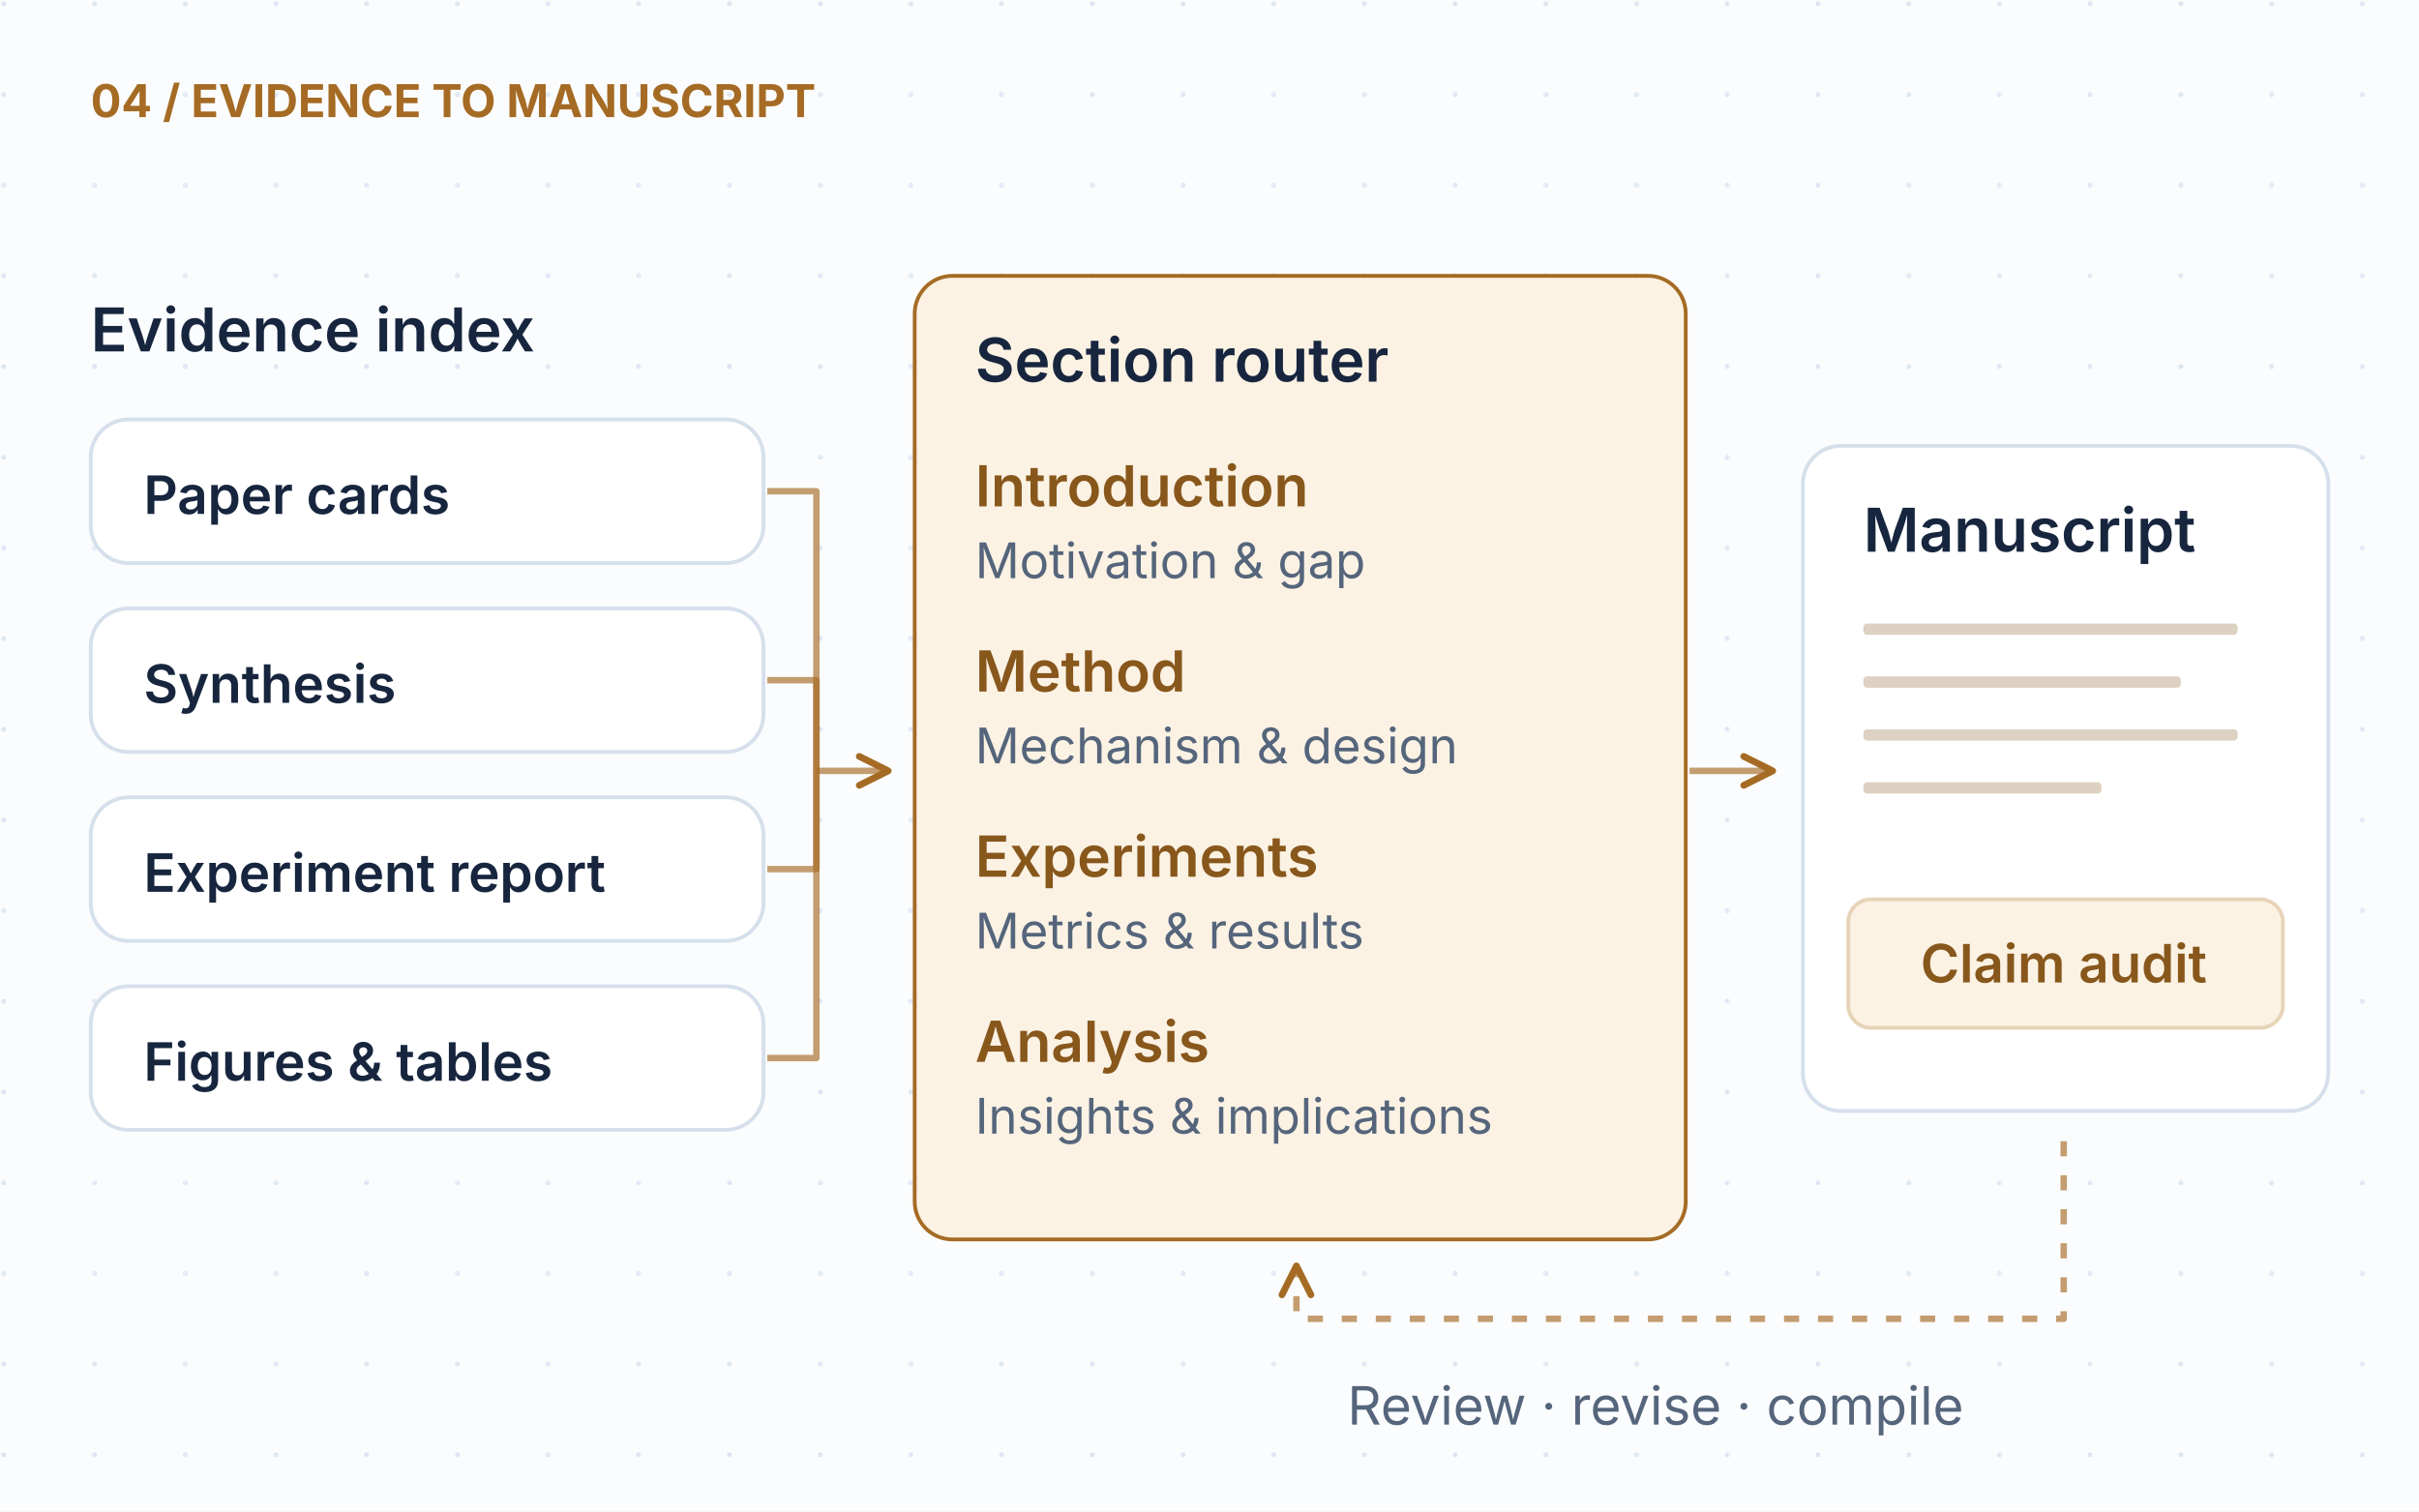
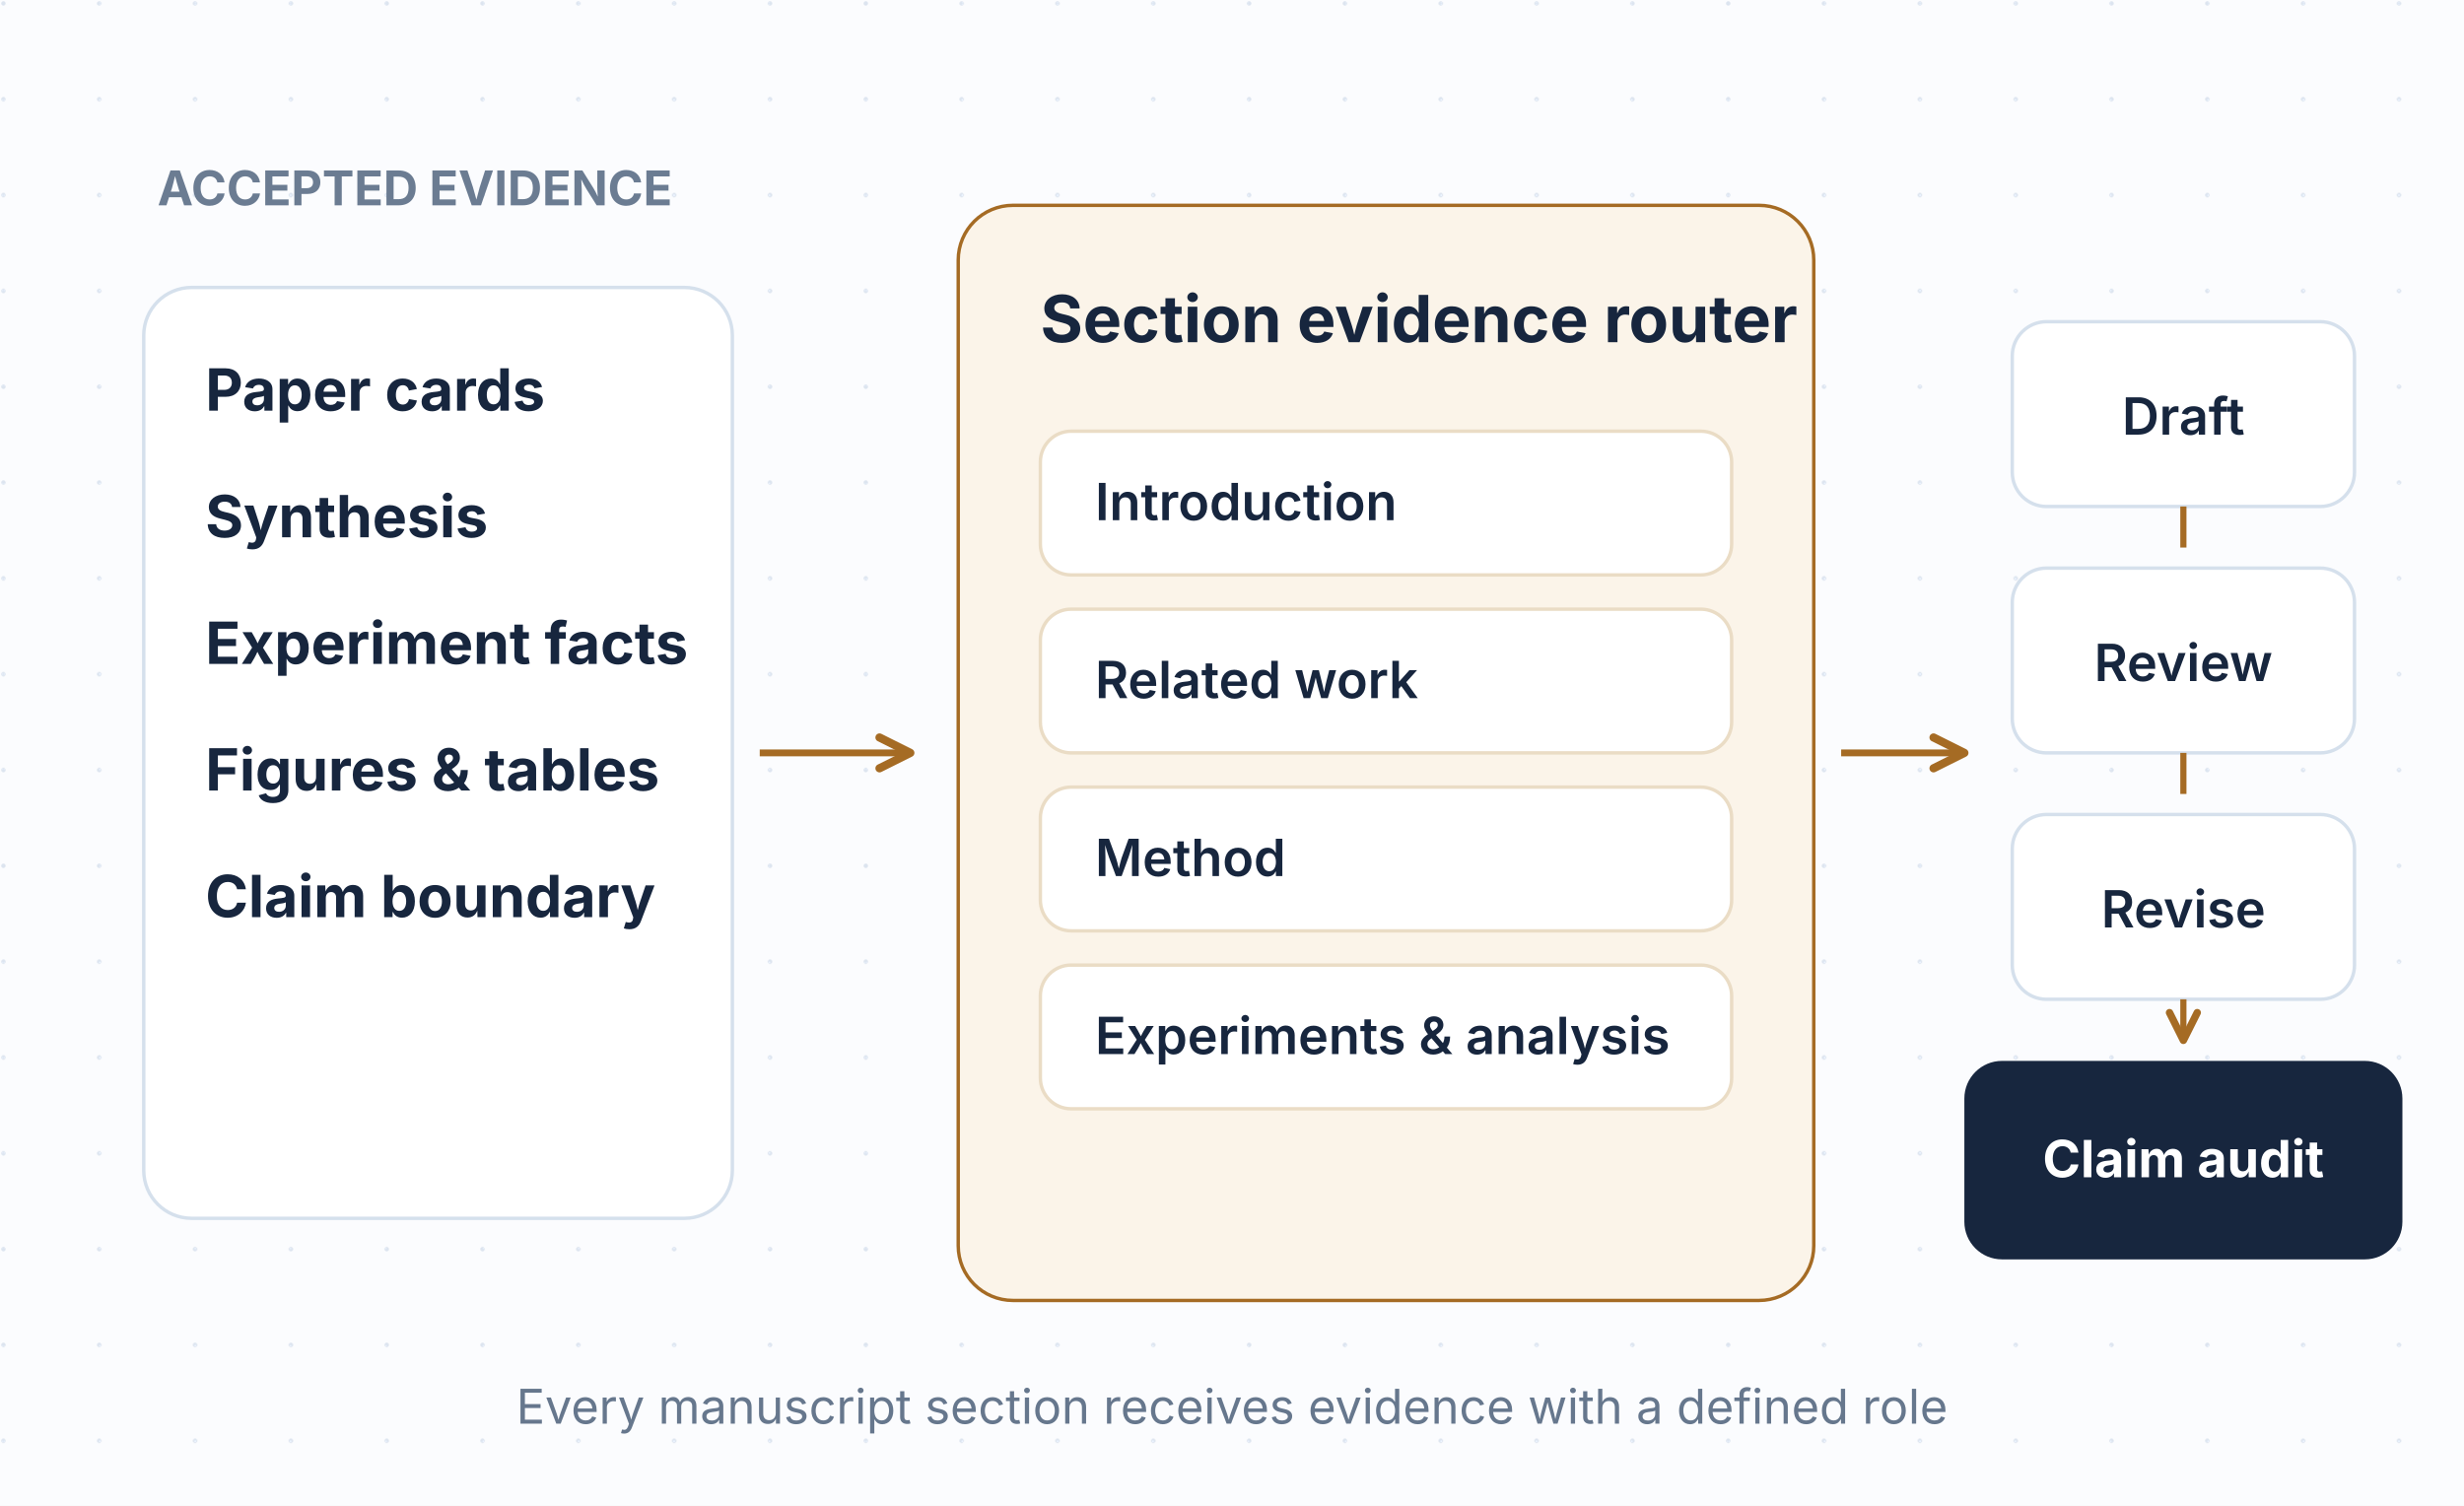
- <svg xmlns="http://www.w3.org/2000/svg" viewBox="0 0 640 400" font-family="system-ui, -apple-system, Segoe UI, sans-serif" role="img" aria-labelledby="title desc">
+ <svg xmlns="http://www.w3.org/2000/svg" viewBox="0 0 720 440" font-family="system-ui,-apple-system,Segoe UI,sans-serif" role="img" aria-labelledby="title desc">
  <defs>
-     <marker id="arrow" viewBox="0 0 8 8" refX="7" refY="4" markerWidth="6" markerHeight="6" orient="auto">
-       <path d="M1 1 L7 4 L1 7" fill="none" stroke="#a56b24" stroke-width="1.4" stroke-linecap="round" stroke-linejoin="round" />
+     <marker id="a" viewBox="0 0 8 8" refX="7" refY="4" markerWidth="6" markerHeight="6" orient="auto">
+       <path d="M1 1L7 4L1 7" fill="none" stroke="#a56b24" stroke-width="1.6" stroke-linecap="round" stroke-linejoin="round" />
    </marker>
-     <pattern id="grid" width="24" height="24" patternUnits="userSpaceOnUse">
+     <pattern id="g" width="28" height="28" patternUnits="userSpaceOnUse">
      <circle cx="1" cy="1" r=".65" fill="#dce4ef" />
    </pattern>
  </defs>
-   <rect width="640" height="400" fill="#fbfcfe" />
-   <rect width="640" height="400" fill="url(#grid)" />
-   <text x="24" y="31" fill="#a56b24" font-size="12" font-weight="700" text-anchor="start">04 / EVIDENCE TO MANUSCRIPT</text>
-   <text x="24" y="93" fill="#17263e" font-size="16" font-weight="600" text-anchor="start">Evidence index</text>
-   <rect x="24" y="111" width="178" height="38" rx="10" fill="#fff" stroke="#d6e0ec" />
-   <text x="38" y="136" fill="#17263e" font-size="14" font-weight="600" text-anchor="start">Paper cards</text>
-   <path d="M203 130 H216 V204" fill="none" stroke="#a56b24" stroke-opacity=".65" stroke-width="1.7" stroke-linejoin="round" />
-   <rect x="24" y="161" width="178" height="38" rx="10" fill="#fff" stroke="#d6e0ec" />
-   <text x="38" y="186" fill="#17263e" font-size="14" font-weight="600" text-anchor="start">Synthesis</text>
-   <path d="M203 180 H216 V204" fill="none" stroke="#a56b24" stroke-opacity=".65" stroke-width="1.7" stroke-linejoin="round" />
-   <rect x="24" y="211" width="178" height="38" rx="10" fill="#fff" stroke="#d6e0ec" />
-   <text x="38" y="236" fill="#17263e" font-size="14" font-weight="600" text-anchor="start">Experiment report</text>
-   <path d="M203 230 H216 V204" fill="none" stroke="#a56b24" stroke-opacity=".65" stroke-width="1.7" stroke-linejoin="round" />
-   <rect x="24" y="261" width="178" height="38" rx="10" fill="#fff" stroke="#d6e0ec" />
-   <text x="38" y="286" fill="#17263e" font-size="14" font-weight="600" text-anchor="start">Figures &amp; tables</text>
-   <path d="M203 280 H216 V204" fill="none" stroke="#a56b24" stroke-opacity=".65" stroke-width="1.7" stroke-linejoin="round" />
-   <path d="M216 204 H235" fill="none" stroke="#a56b24" stroke-opacity=".65" stroke-width="1.7" stroke-linejoin="round" marker-end="url(#arrow)" />
-   <rect x="242" y="73" width="204" height="255" rx="10" fill="#fbf2e4" stroke="#a56b24" />
-   <text x="258" y="101" fill="#17263e" font-size="16" font-weight="600" text-anchor="start">Section router</text>
-   <text x="258" y="134" fill="#88571b" font-size="15" font-weight="600" text-anchor="start">Introduction</text>
-   <text x="258" y="153" fill="#55657b" font-size="13" font-weight="400" text-anchor="start">Motivation &amp; gap</text>
-   <text x="258" y="183" fill="#88571b" font-size="15" font-weight="600" text-anchor="start">Method</text>
-   <text x="258" y="202" fill="#55657b" font-size="13" font-weight="400" text-anchor="start">Mechanism &amp; design</text>
-   <text x="258" y="232" fill="#88571b" font-size="15" font-weight="600" text-anchor="start">Experiments</text>
-   <text x="258" y="251" fill="#55657b" font-size="13" font-weight="400" text-anchor="start">Metrics &amp; results</text>
-   <text x="258" y="281" fill="#88571b" font-size="15" font-weight="600" text-anchor="start">Analysis</text>
-   <text x="258" y="300" fill="#55657b" font-size="13" font-weight="400" text-anchor="start">Insights &amp; implications</text>
-   <path d="M447 204 H469" fill="none" stroke="#a56b24" stroke-opacity=".65" stroke-width="1.7" stroke-linejoin="round" marker-end="url(#arrow)" />
-   <rect x="477" y="118" width="139" height="176" rx="10" fill="#fff" stroke="#d6e0ec" />
-   <text x="493" y="146" fill="#17263e" font-size="16" font-weight="600" text-anchor="start">Manuscript</text>
-   <rect x="493" y="165" width="99" height="3" rx="1" fill="#ddd1c1" stroke="none" />
-   <rect x="493" y="179" width="84" height="3" rx="1" fill="#ddd1c1" stroke="none" />
-   <rect x="493" y="193" width="99" height="3" rx="1" fill="#ddd1c1" stroke="none" />
-   <rect x="493" y="207" width="63" height="3" rx="1" fill="#ddd1c1" stroke="none" />
-   <rect x="489" y="238" width="115" height="34" rx="6" fill="#fbf2e4" stroke="#e7d4b8" />
-   <text x="546" y="260" fill="#88571b" font-size="14" font-weight="600" text-anchor="middle">Claim audit</text>
-   <path d="M546 302 V349 H343 V335" fill="none" stroke="#a56b24" stroke-opacity=".65" stroke-width="1.7" stroke-linejoin="round" stroke-dasharray="4 5" marker-end="url(#arrow)" />
-   <text x="438" y="377" fill="#55657b" font-size="14" font-weight="400" text-anchor="middle">Review · revise · compile</text>
+   <rect width="720" height="440" fill="#fbfcfe" />
+   <rect width="720" height="440" fill="url(#g)" />
+   <text x="46" y="60" fill="#6b7c92" font-size="14" font-weight="650">ACCEPTED EVIDENCE</text>
+   <rect x="42" y="84" width="172" height="272" rx="14" fill="#fff" stroke="#d5e0ec" />
+   <text x="60" y="120" fill="#17263e" font-size="17" font-weight="650">Paper cards</text>
+   <text x="60" y="157" fill="#17263e" font-size="17" font-weight="650">Synthesis</text>
+   <text x="60" y="194" fill="#17263e" font-size="17" font-weight="650">Experiment facts</text>
+   <text x="60" y="231" fill="#17263e" font-size="17" font-weight="650">Figures &amp; tables</text>
+   <text x="60" y="268" fill="#17263e" font-size="17" font-weight="650">Claim boundary</text>
+   <path d="M222 220H266" stroke="#a56b24" stroke-width="2" marker-end="url(#a)" />
+   <rect x="280" y="60" width="250" height="320" rx="16" fill="#fbf4e9" stroke="#a56b24" />
+   <text x="304" y="100" fill="#17263e" font-size="19" font-weight="670">Section evidence router</text>
+   <rect x="304" y="126" width="202" height="42" rx="9" fill="#fff" stroke="#eadcc5" />
+   <text x="320" y="152" fill="#17263e" font-size="15" font-weight="620">Introduction</text>
+   <rect x="304" y="178" width="202" height="42" rx="9" fill="#fff" stroke="#eadcc5" />
+   <text x="320" y="204" fill="#17263e" font-size="15" font-weight="620">Related work</text>
+   <rect x="304" y="230" width="202" height="42" rx="9" fill="#fff" stroke="#eadcc5" />
+   <text x="320" y="256" fill="#17263e" font-size="15" font-weight="620">Method</text>
+   <rect x="304" y="282" width="202" height="42" rx="9" fill="#fff" stroke="#eadcc5" />
+   <text x="320" y="308" fill="#17263e" font-size="15" font-weight="620">Experiments &amp; analysis</text>
+   <path d="M538 220H574" stroke="#a56b24" stroke-width="2" marker-end="url(#a)" />
+   <rect x="588" y="94" width="100" height="54" rx="10" fill="#fff" stroke="#d5e0ec" />
+   <text x="638" y="127" fill="#17263e" font-size="15" font-weight="620" text-anchor="middle">Draft</text>
+   <rect x="588" y="166" width="100" height="54" rx="10" fill="#fff" stroke="#d5e0ec" />
+   <text x="638" y="199" fill="#17263e" font-size="15" font-weight="620" text-anchor="middle">Review</text>
+   <rect x="588" y="238" width="100" height="54" rx="10" fill="#fff" stroke="#d5e0ec" />
+   <text x="638" y="271" fill="#17263e" font-size="15" font-weight="620" text-anchor="middle">Revise</text>
+   <rect x="574" y="310" width="128" height="58" rx="11" fill="#17263e" />
+   <text x="638" y="344" fill="#fff" font-size="15" font-weight="650" text-anchor="middle">Claim audit</text>
+   <path d="M638 148V160M638 220V232M638 292V304" stroke="#a56b24" stroke-width="1.8" marker-end="url(#a)" />
+   <text x="360" y="416" fill="#66778d" font-size="14" text-anchor="middle">Every manuscript section receives evidence with a defined role</text>
</svg>
